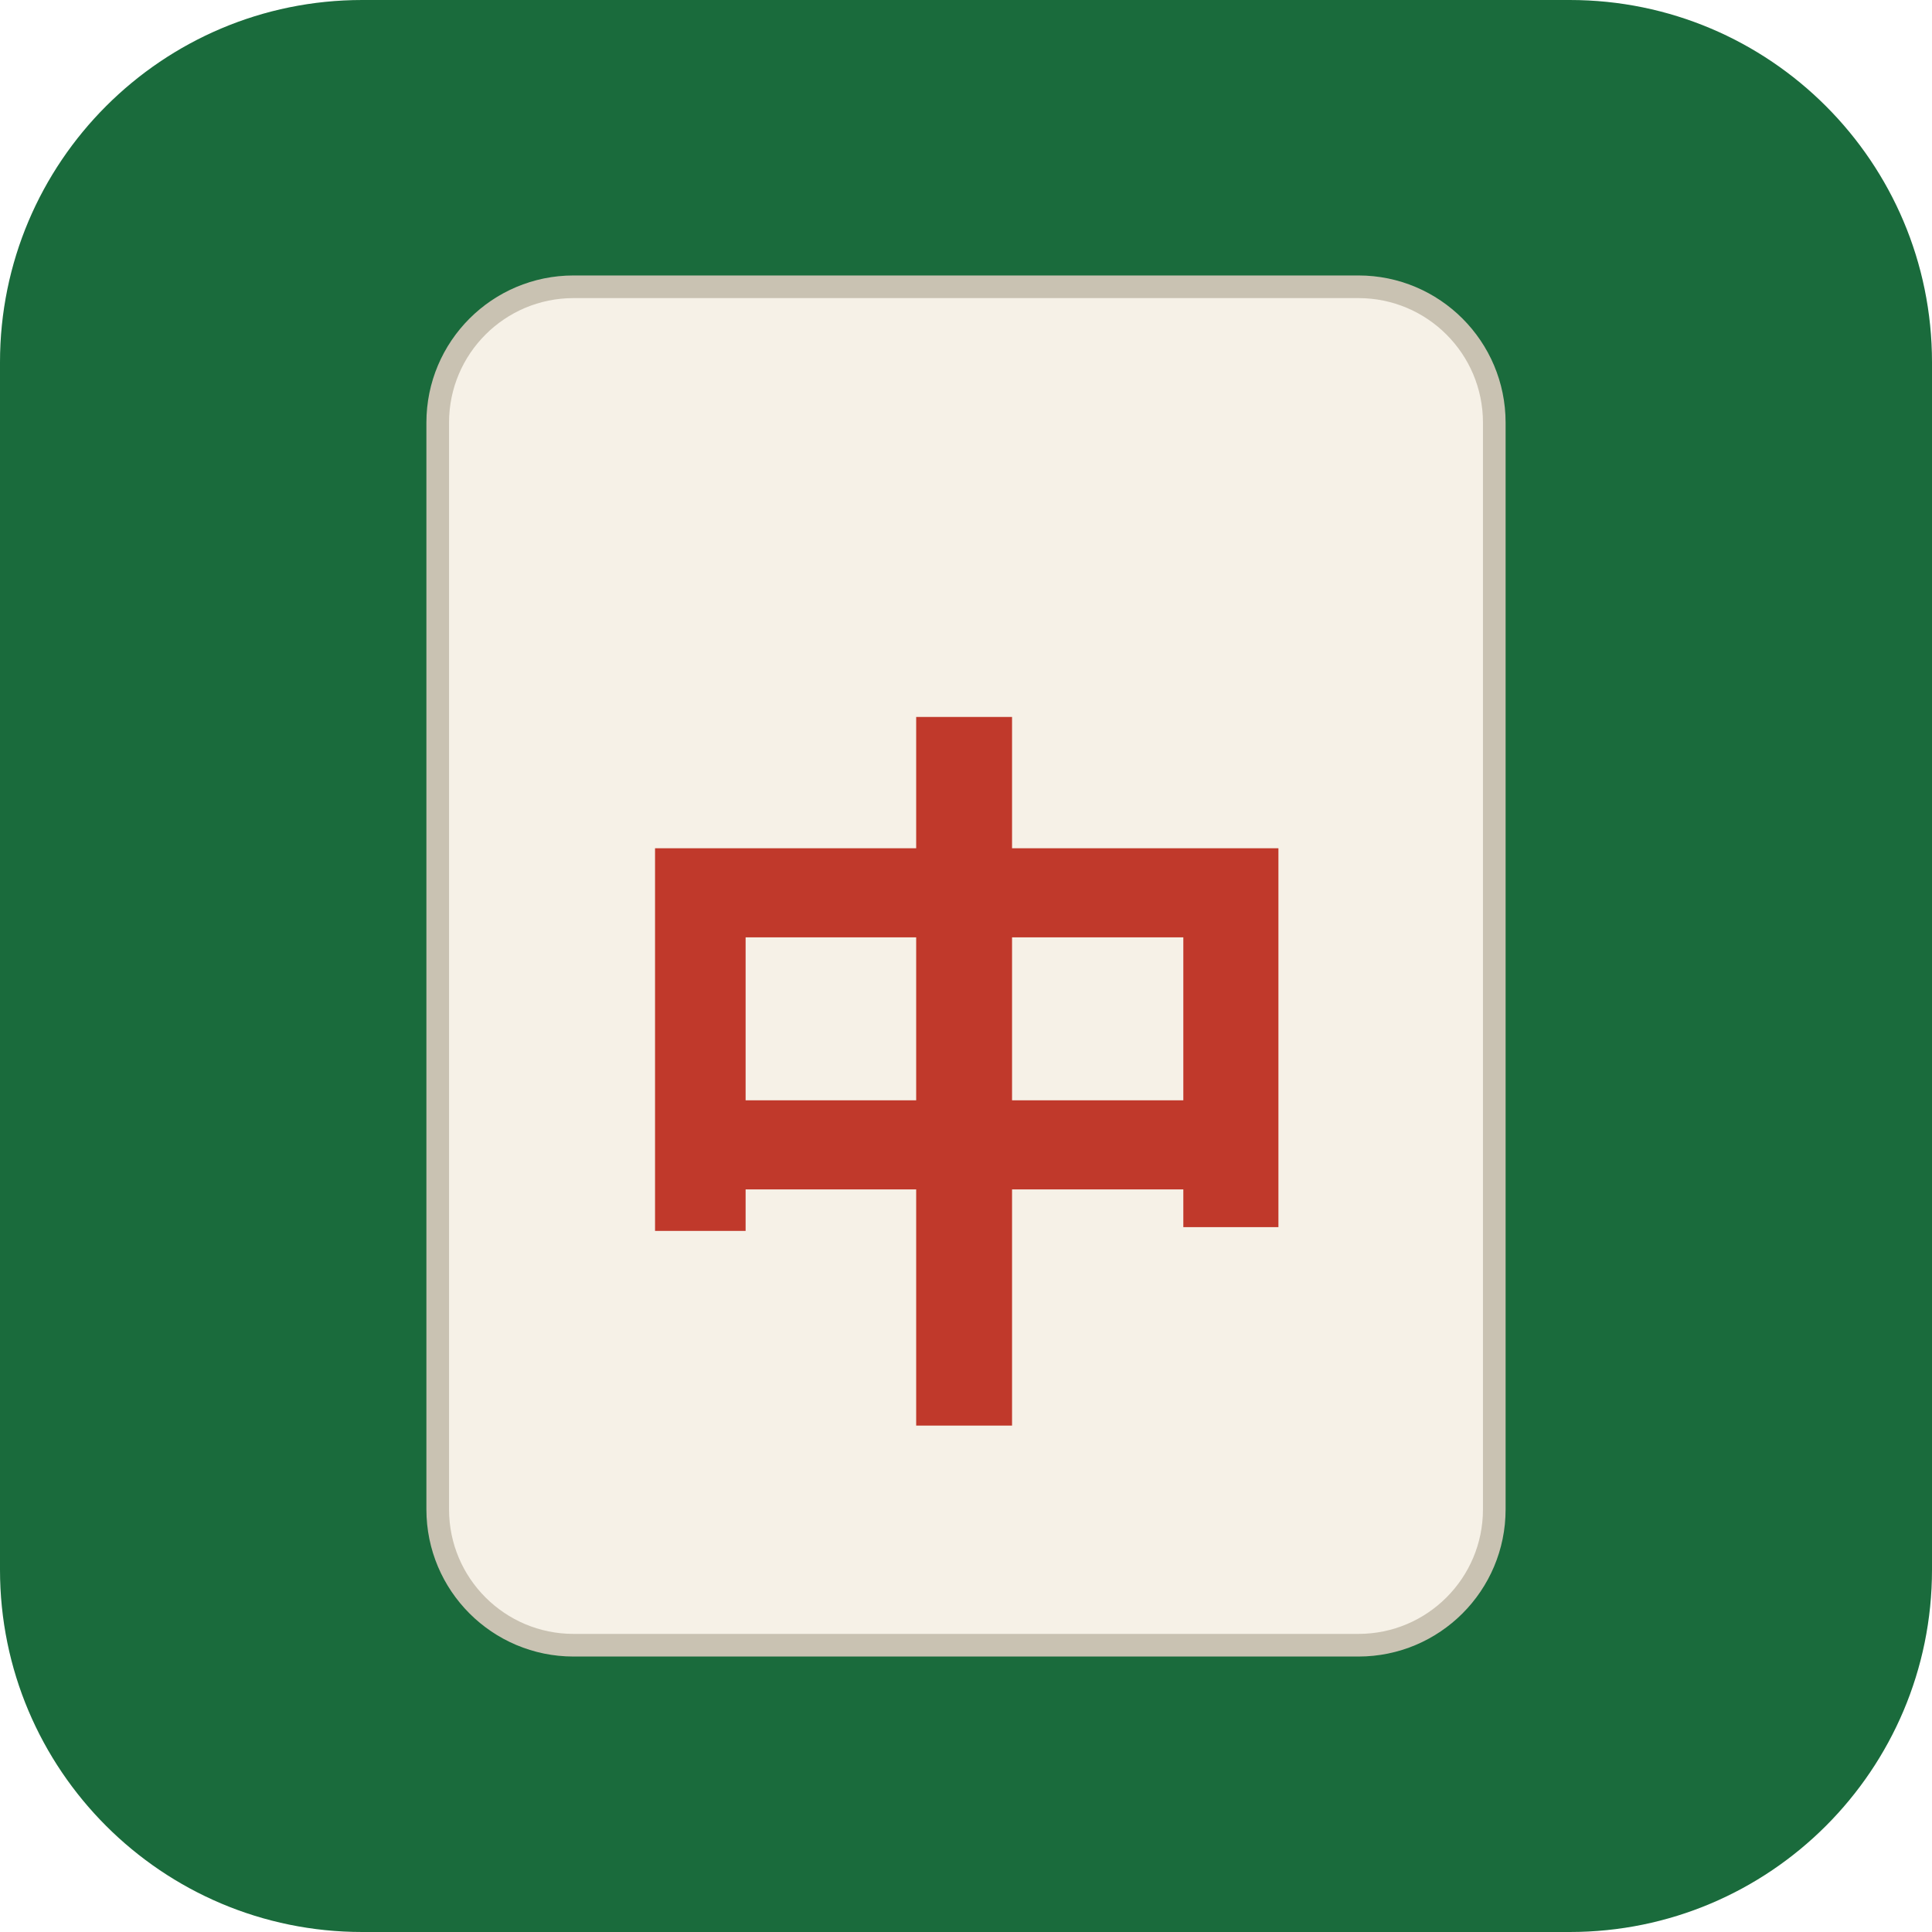
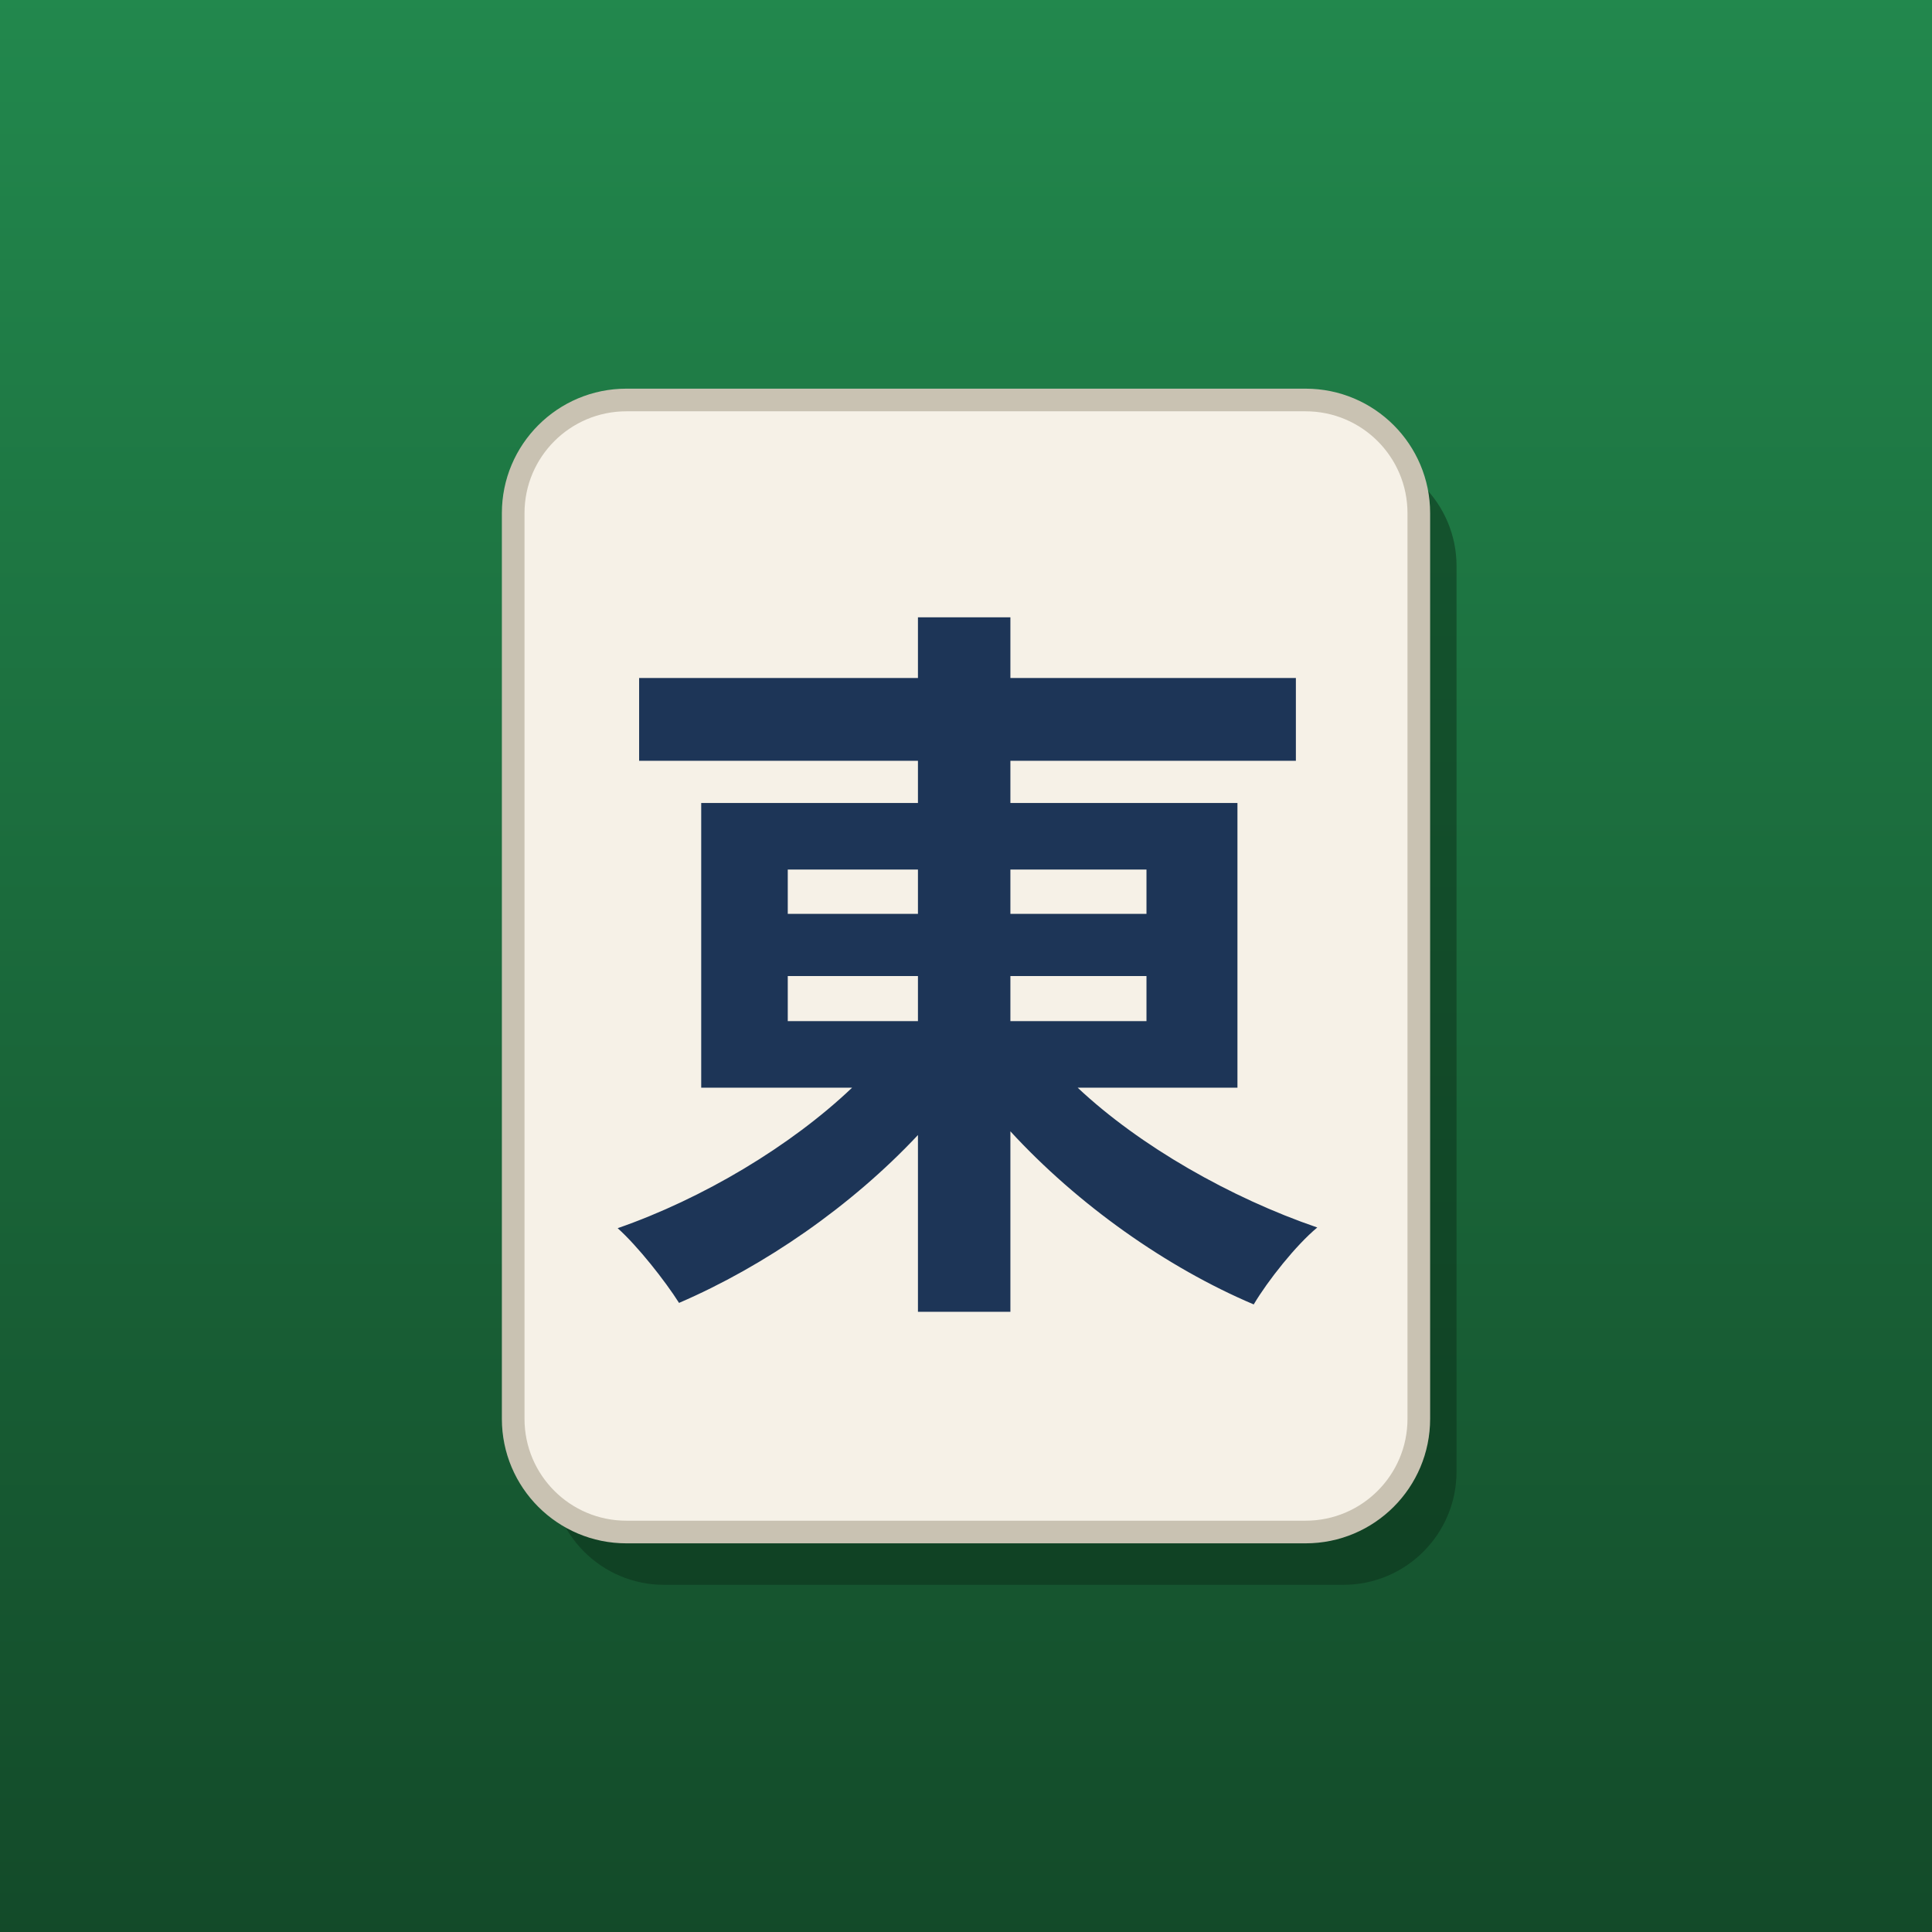
<svg xmlns="http://www.w3.org/2000/svg" viewBox="0 0 512 512">
-   <rect width="512" height="512" rx="96" fill="#1a6b3c" />
-   <rect x="116" y="76" width="280" height="360" rx="36" fill="#f6f1e7" stroke="#c9c2b2" stroke-width="6" />
-   <text x="256" y="290" font-family="'Hiragino Mincho ProN','Yu Mincho',serif" font-size="200" font-weight="bold" fill="#c0392b" text-anchor="middle" dominant-baseline="middle">中</text>
+   <defs>
+     <linearGradient id="bg" x1="0" y1="0" x2="0" y2="1">
+       <stop offset="0" stop-color="#22884d" />
+       <stop offset="1" stop-color="#134a29" />
+     </linearGradient>
+   </defs>
+   <rect width="512" height="512" fill="url(#bg)" />
+   <rect x="146" y="120" width="240" height="300" rx="30" fill="#0a2e18" opacity="0.5" />
+   <rect x="136" y="106" width="240" height="300" rx="30" fill="#f6f1e7" />
+   <rect x="136" y="106" width="240" height="300" rx="30" fill="none" stroke="#c9c2b2" stroke-width="6" />
+   <text x="256" y="330" font-family="'Yu Mincho','Hiragino Mincho ProN','MS Mincho',serif" font-size="196" font-weight="bold" fill="#1d3557" text-anchor="middle">東</text>
</svg>
